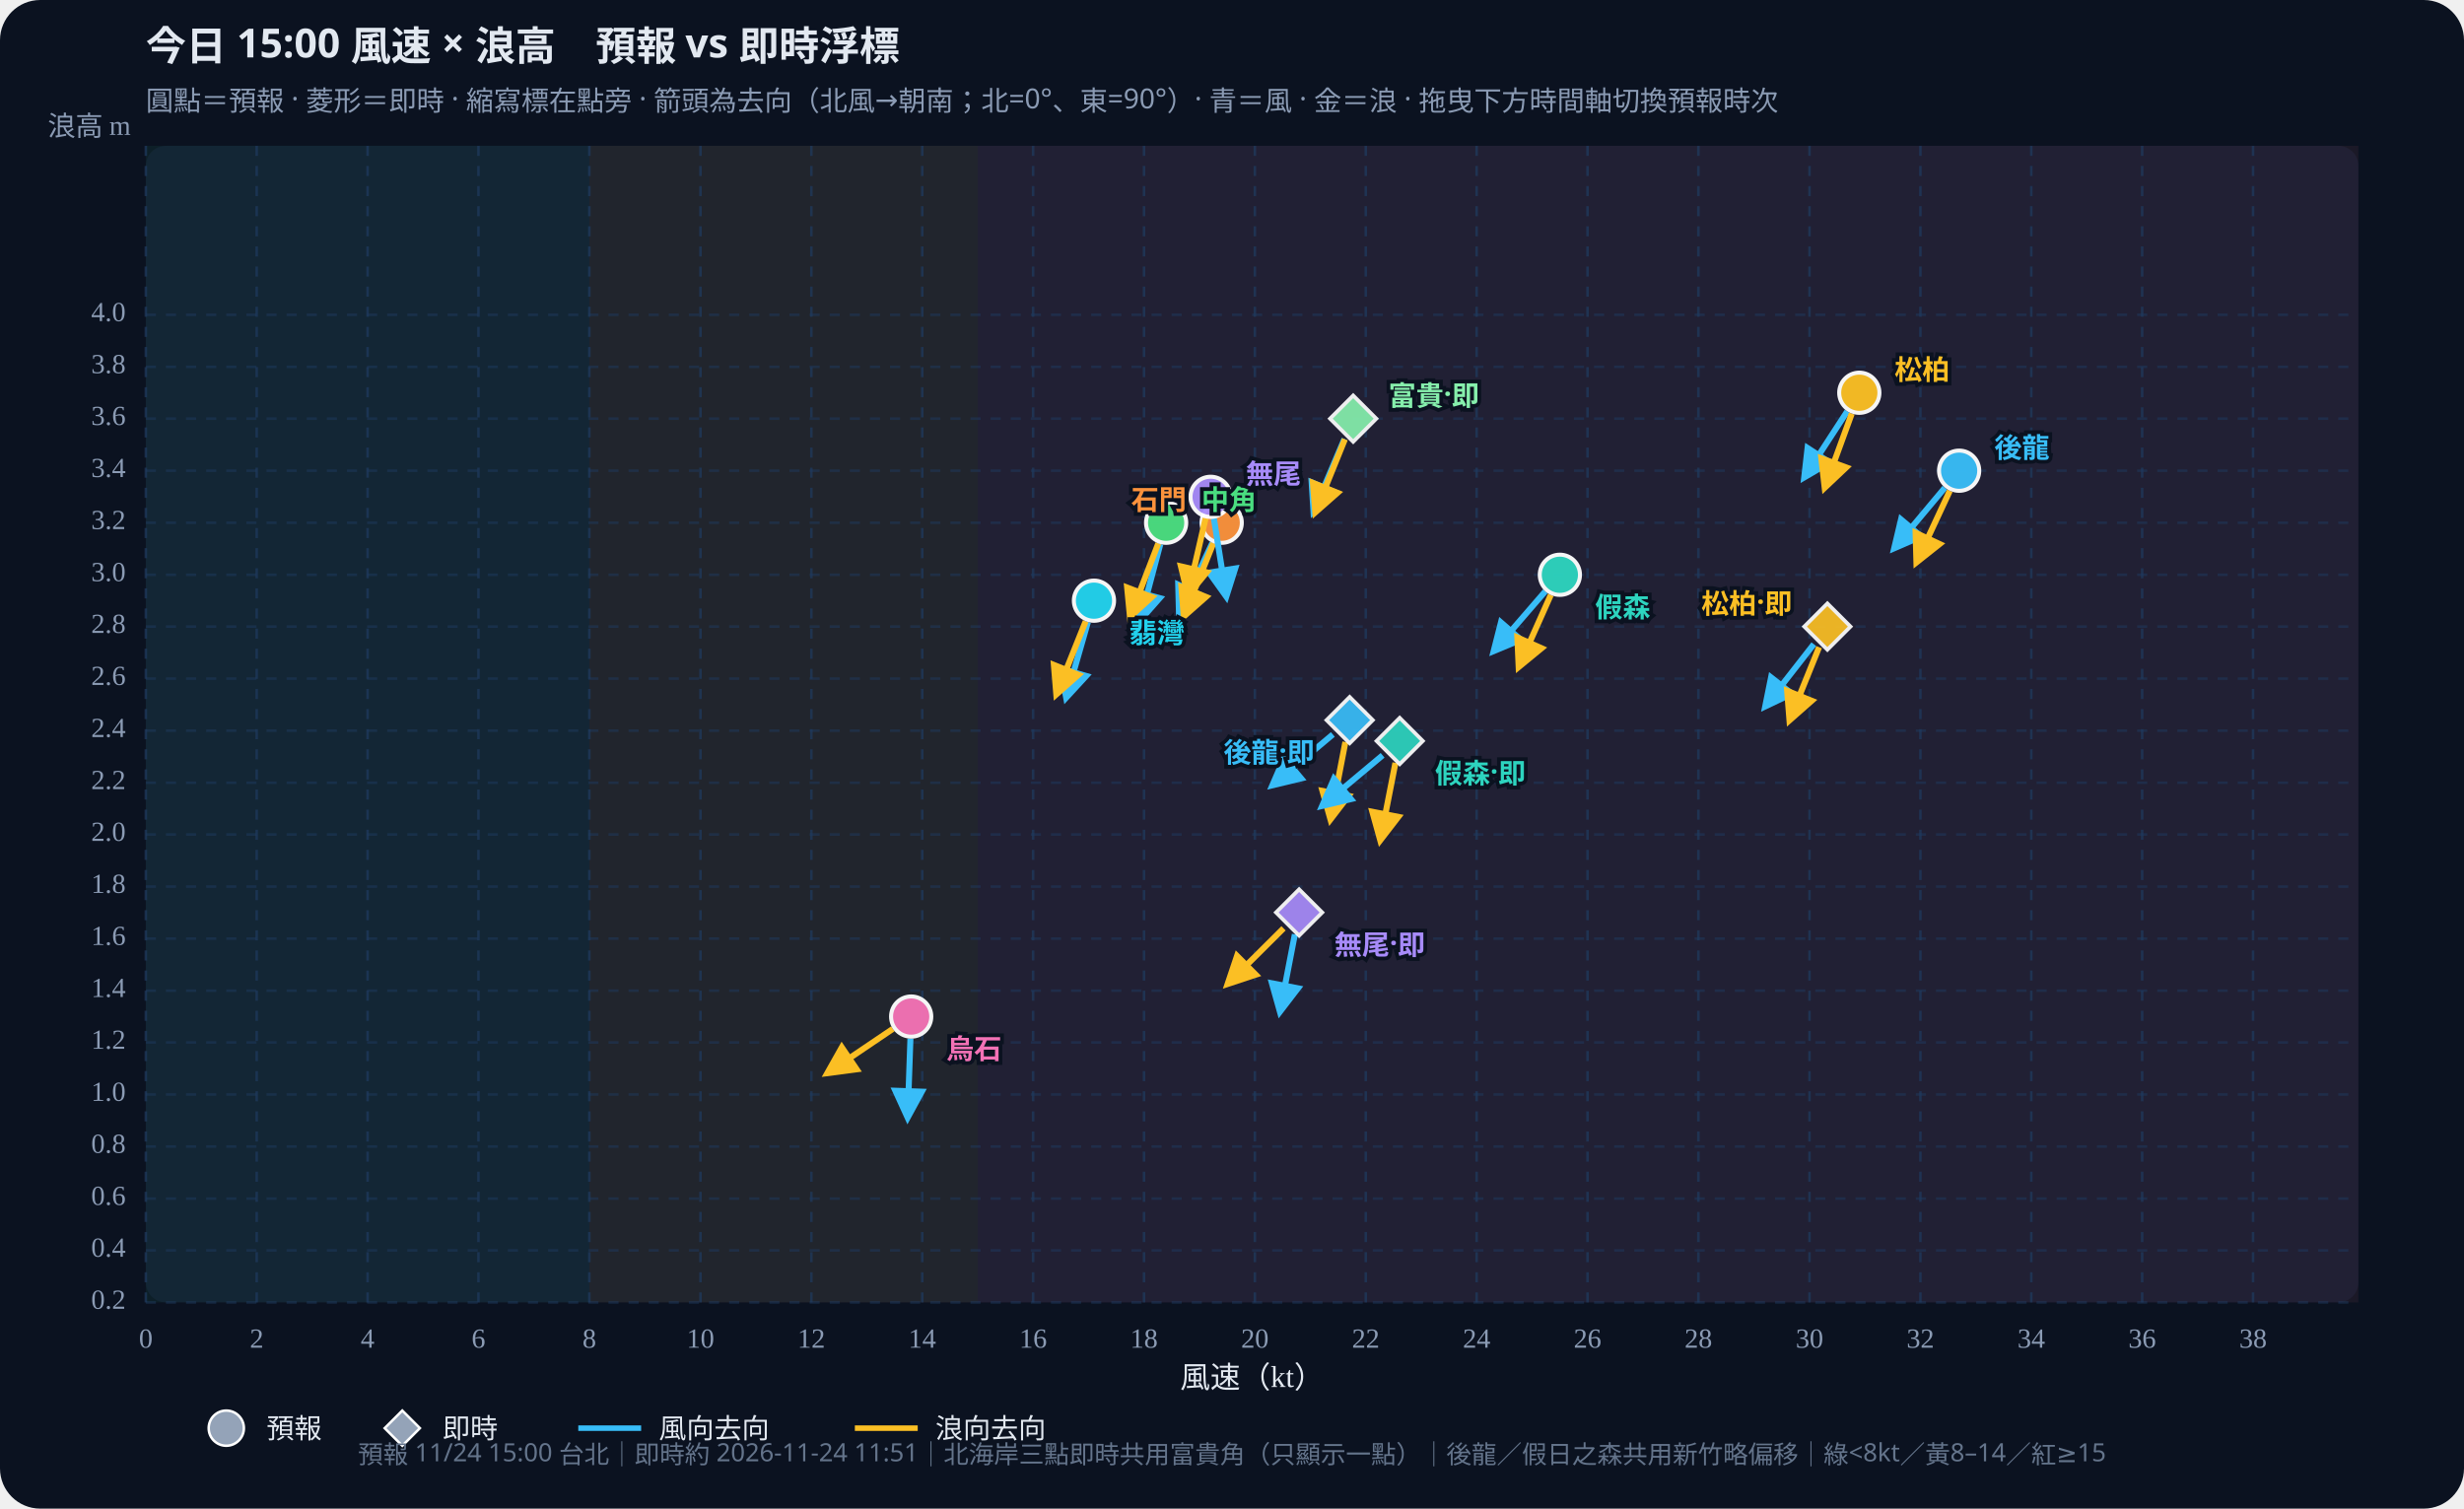
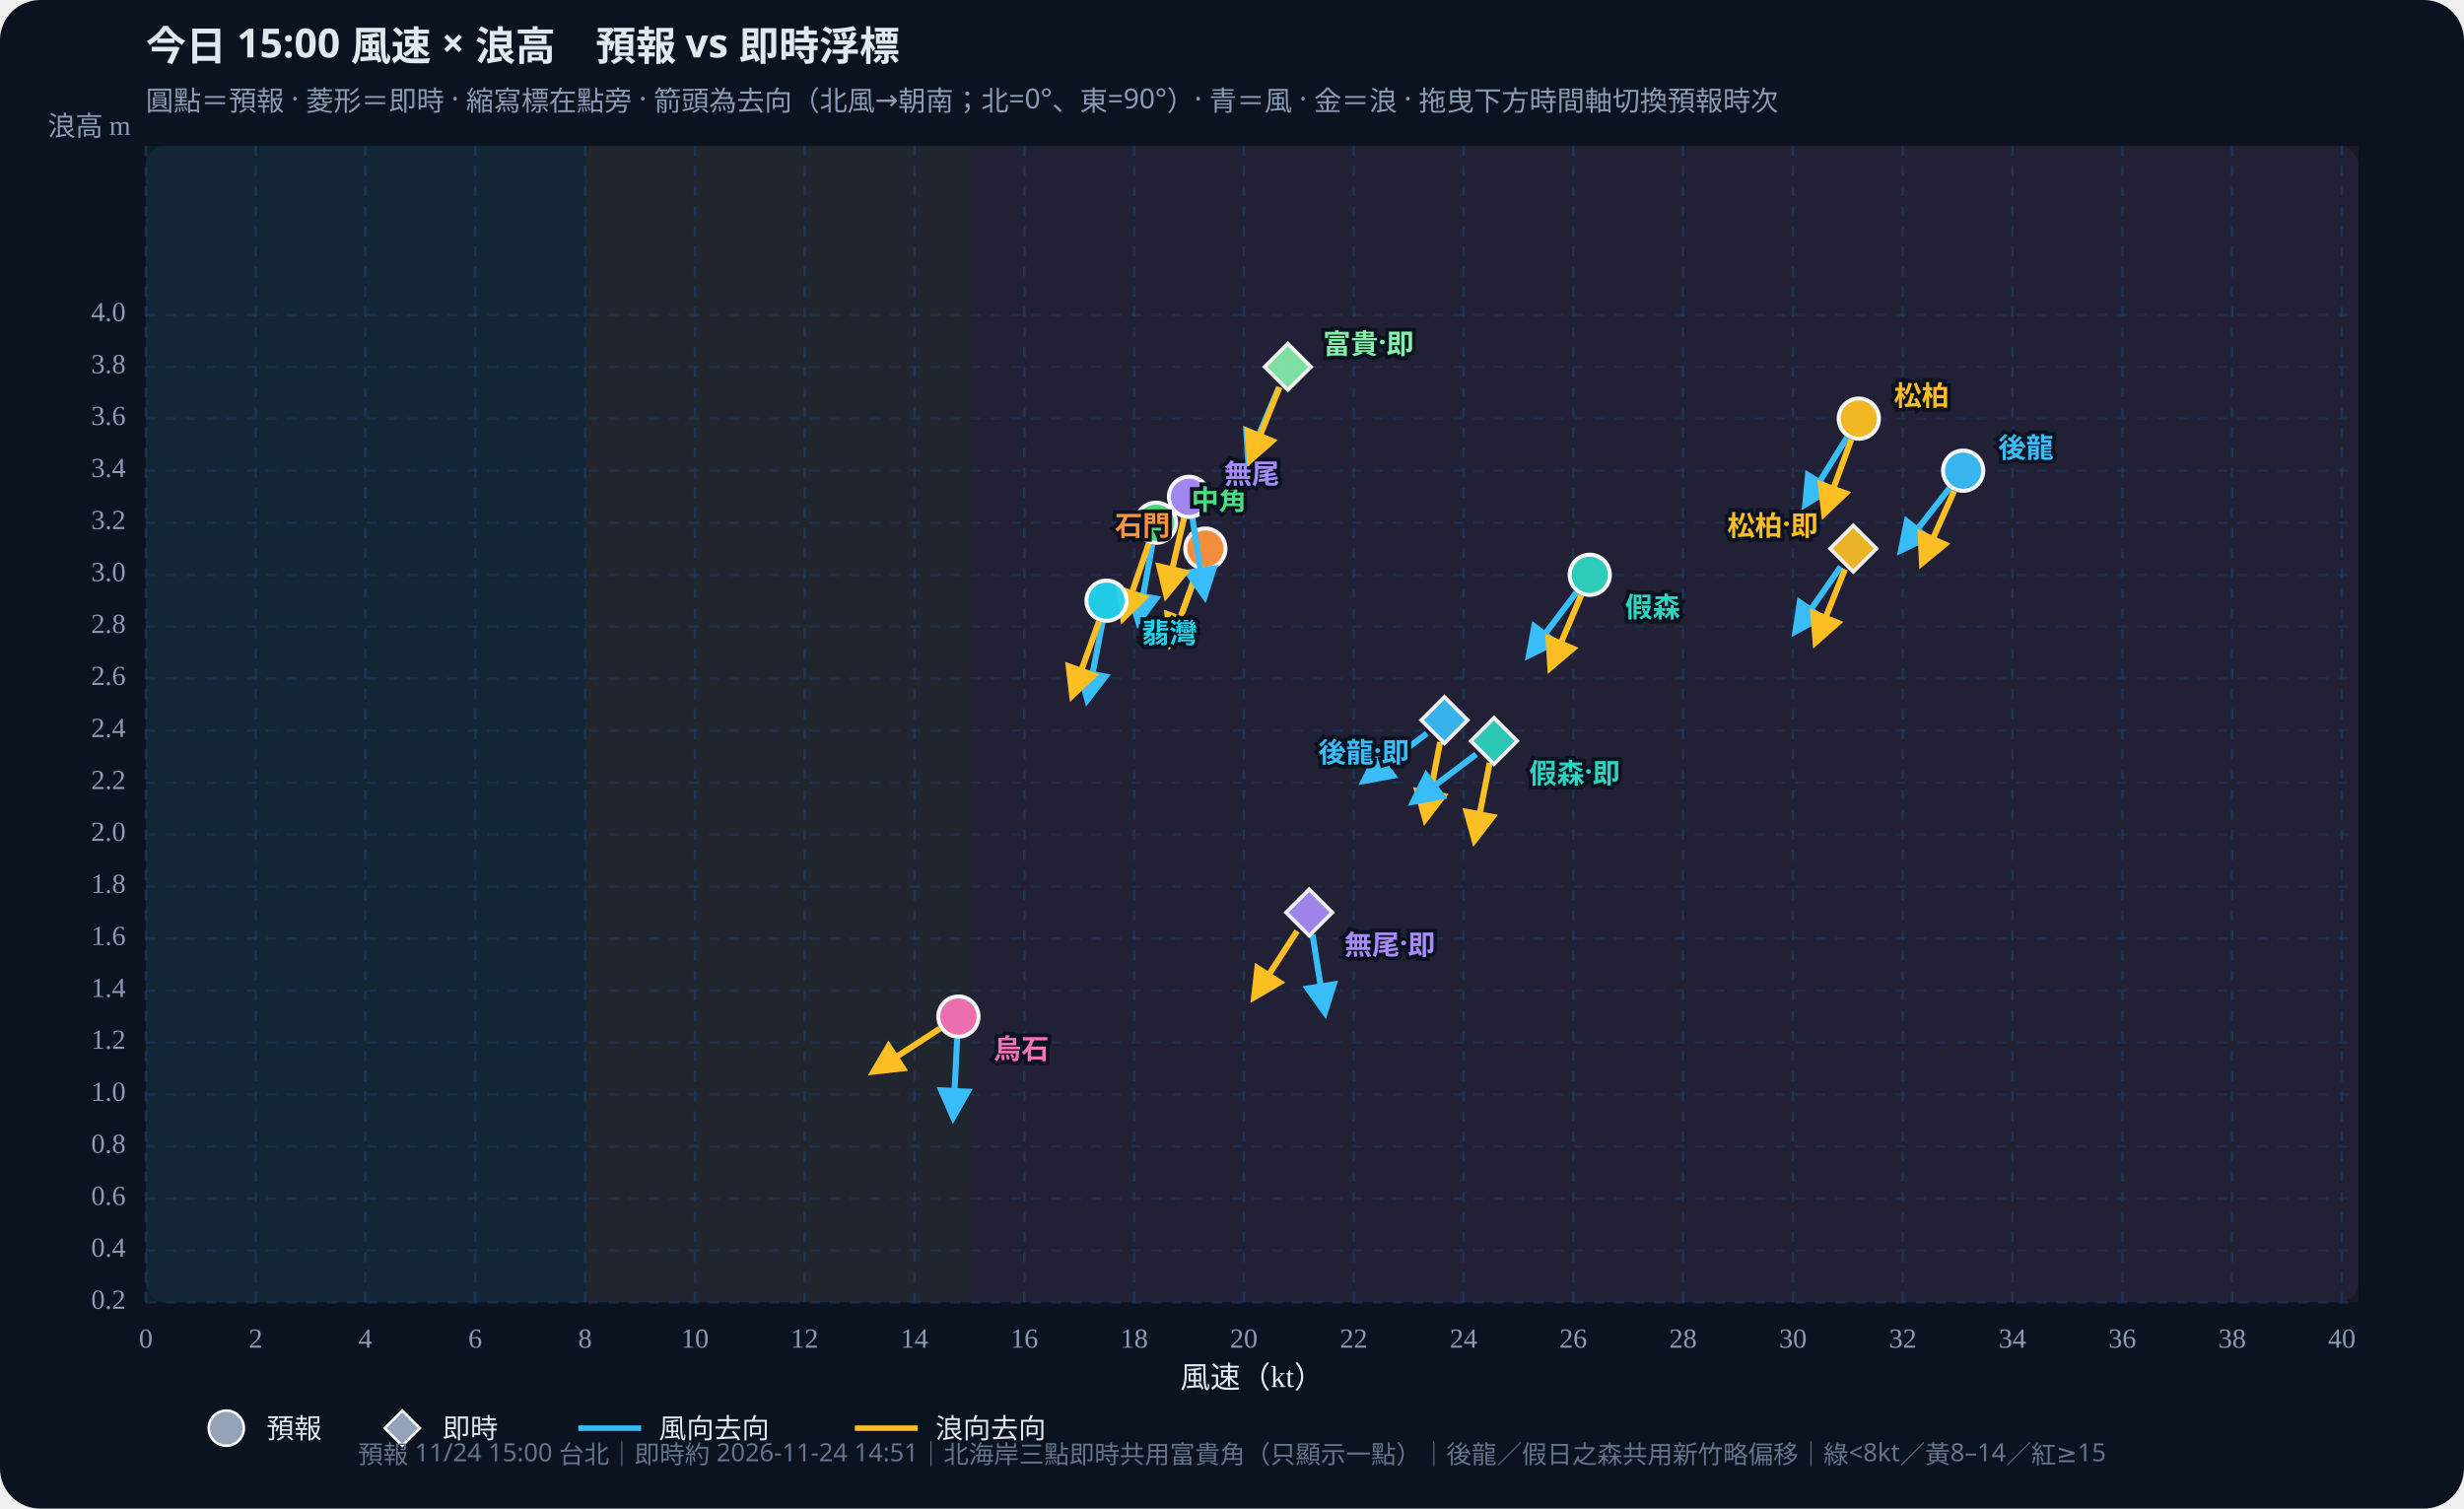
<svg xmlns="http://www.w3.org/2000/svg" id="wws-svg" viewBox="0 0 980 600" role="img" aria-label="風速與浪高散佈圖，可拖曳時間軸切換預報時次" style="width:100%;height:auto;display:block">
  <rect width="980" height="600" fill="#0b1220" rx="16" />
  <rect x="58" y="58" width="880" height="460" fill="#111a2e" rx="8" />
-   <rect x="58.0" y="58" width="176.4" height="460" fill="#34d399" opacity="0.07" />
-   <rect x="234.4" y="58" width="154.4" height="460" fill="#fbbf24" opacity="0.07" />
-   <rect x="388.8" y="58" width="549.2" height="460" fill="#fb7185" opacity="0.07" />
+   <rect x="58.0" y="58" width="174.7" height="460" fill="#34d399" opacity="0.07" />
+   <rect x="232.7" y="58" width="152.9" height="460" fill="#fbbf24" opacity="0.07" />
+   <rect x="385.5" y="58" width="552.5" height="460" fill="#fb7185" opacity="0.07" />
  <defs>
    <marker id="arrow-38bdf8" viewBox="0 0 10 10" refX="8" refY="5" markerWidth="6" markerHeight="6" orient="auto-start-reverse">
      <path d="M0,0 L10,5 L0,10 z" fill="#38bdf8" />
    </marker>
    <marker id="arrow-fbbf24" viewBox="0 0 10 10" refX="8" refY="5" markerWidth="6" markerHeight="6" orient="auto-start-reverse">
      <path d="M0,0 L10,5 L0,10 z" fill="#fbbf24" />
    </marker>
  </defs>
  <text id="wws-title" x="58" y="24" fill="#e2e8f0" font-size="16" font-weight="700" font-family="Noto Sans TC,system-ui,sans-serif">今日 15:00 風速 × 浪高　預報 vs 即時浮標</text>
  <text x="58" y="44" fill="#8b9bb4" font-size="11" font-family="Noto Sans TC,system-ui,sans-serif">圓點＝預報 · 菱形＝即時 · 縮寫標在點旁 · 箭頭為去向（北風→朝南；北=0°、東=90°）· 青＝風 · 金＝浪 · 拖曳下方時間軸切換預報時次</text>
  <line x1="58.0" y1="58" x2="58.0" y2="518" stroke="#1e3a5f" stroke-dasharray="4 4" opacity="0.7" />
  <text x="58.0" y="536" text-anchor="middle" fill="#8b9bb4" font-size="11">0</text>
-   <line x1="102.1" y1="58" x2="102.1" y2="518" stroke="#1e3a5f" stroke-dasharray="4 4" opacity="0.7" />
-   <text x="102.1" y="536" text-anchor="middle" fill="#8b9bb4" font-size="11">2</text>
-   <line x1="146.2" y1="58" x2="146.2" y2="518" stroke="#1e3a5f" stroke-dasharray="4 4" opacity="0.7" />
-   <text x="146.2" y="536" text-anchor="middle" fill="#8b9bb4" font-size="11">4</text>
-   <line x1="190.3" y1="58" x2="190.3" y2="518" stroke="#1e3a5f" stroke-dasharray="4 4" opacity="0.7" />
-   <text x="190.3" y="536" text-anchor="middle" fill="#8b9bb4" font-size="11">6</text>
-   <line x1="234.4" y1="58" x2="234.4" y2="518" stroke="#1e3a5f" stroke-dasharray="4 4" opacity="0.7" />
-   <text x="234.4" y="536" text-anchor="middle" fill="#8b9bb4" font-size="11">8</text>
-   <line x1="278.6" y1="58" x2="278.6" y2="518" stroke="#1e3a5f" stroke-dasharray="4 4" opacity="0.7" />
-   <text x="278.6" y="536" text-anchor="middle" fill="#8b9bb4" font-size="11">10</text>
-   <line x1="322.7" y1="58" x2="322.7" y2="518" stroke="#1e3a5f" stroke-dasharray="4 4" opacity="0.7" />
-   <text x="322.7" y="536" text-anchor="middle" fill="#8b9bb4" font-size="11">12</text>
-   <line x1="366.8" y1="58" x2="366.8" y2="518" stroke="#1e3a5f" stroke-dasharray="4 4" opacity="0.7" />
-   <text x="366.8" y="536" text-anchor="middle" fill="#8b9bb4" font-size="11">14</text>
-   <line x1="410.9" y1="58" x2="410.9" y2="518" stroke="#1e3a5f" stroke-dasharray="4 4" opacity="0.7" />
-   <text x="410.9" y="536" text-anchor="middle" fill="#8b9bb4" font-size="11">16</text>
-   <line x1="455.0" y1="58" x2="455.0" y2="518" stroke="#1e3a5f" stroke-dasharray="4 4" opacity="0.7" />
-   <text x="455.0" y="536" text-anchor="middle" fill="#8b9bb4" font-size="11">18</text>
-   <line x1="499.1" y1="58" x2="499.1" y2="518" stroke="#1e3a5f" stroke-dasharray="4 4" opacity="0.7" />
-   <text x="499.1" y="536" text-anchor="middle" fill="#8b9bb4" font-size="11">20</text>
-   <line x1="543.2" y1="58" x2="543.2" y2="518" stroke="#1e3a5f" stroke-dasharray="4 4" opacity="0.7" />
-   <text x="543.2" y="536" text-anchor="middle" fill="#8b9bb4" font-size="11">22</text>
-   <line x1="587.3" y1="58" x2="587.3" y2="518" stroke="#1e3a5f" stroke-dasharray="4 4" opacity="0.7" />
-   <text x="587.3" y="536" text-anchor="middle" fill="#8b9bb4" font-size="11">24</text>
-   <line x1="631.4" y1="58" x2="631.4" y2="518" stroke="#1e3a5f" stroke-dasharray="4 4" opacity="0.7" />
-   <text x="631.4" y="536" text-anchor="middle" fill="#8b9bb4" font-size="11">26</text>
-   <line x1="675.5" y1="58" x2="675.5" y2="518" stroke="#1e3a5f" stroke-dasharray="4 4" opacity="0.7" />
-   <text x="675.5" y="536" text-anchor="middle" fill="#8b9bb4" font-size="11">28</text>
-   <line x1="719.7" y1="58" x2="719.7" y2="518" stroke="#1e3a5f" stroke-dasharray="4 4" opacity="0.7" />
-   <text x="719.7" y="536" text-anchor="middle" fill="#8b9bb4" font-size="11">30</text>
-   <line x1="763.8" y1="58" x2="763.8" y2="518" stroke="#1e3a5f" stroke-dasharray="4 4" opacity="0.7" />
-   <text x="763.8" y="536" text-anchor="middle" fill="#8b9bb4" font-size="11">32</text>
-   <line x1="807.9" y1="58" x2="807.9" y2="518" stroke="#1e3a5f" stroke-dasharray="4 4" opacity="0.7" />
-   <text x="807.9" y="536" text-anchor="middle" fill="#8b9bb4" font-size="11">34</text>
-   <line x1="852.0" y1="58" x2="852.0" y2="518" stroke="#1e3a5f" stroke-dasharray="4 4" opacity="0.7" />
-   <text x="852.0" y="536" text-anchor="middle" fill="#8b9bb4" font-size="11">36</text>
-   <line x1="896.1" y1="58" x2="896.1" y2="518" stroke="#1e3a5f" stroke-dasharray="4 4" opacity="0.7" />
-   <text x="896.1" y="536" text-anchor="middle" fill="#8b9bb4" font-size="11">38</text>
+   <line x1="101.7" y1="58" x2="101.7" y2="518" stroke="#1e3a5f" stroke-dasharray="4 4" opacity="0.7" />
+   <text x="101.7" y="536" text-anchor="middle" fill="#8b9bb4" font-size="11">2</text>
+   <line x1="145.3" y1="58" x2="145.3" y2="518" stroke="#1e3a5f" stroke-dasharray="4 4" opacity="0.7" />
+   <text x="145.3" y="536" text-anchor="middle" fill="#8b9bb4" font-size="11">4</text>
+   <line x1="189.0" y1="58" x2="189.0" y2="518" stroke="#1e3a5f" stroke-dasharray="4 4" opacity="0.7" />
+   <text x="189.0" y="536" text-anchor="middle" fill="#8b9bb4" font-size="11">6</text>
+   <line x1="232.7" y1="58" x2="232.7" y2="518" stroke="#1e3a5f" stroke-dasharray="4 4" opacity="0.7" />
+   <text x="232.7" y="536" text-anchor="middle" fill="#8b9bb4" font-size="11">8</text>
+   <line x1="276.4" y1="58" x2="276.4" y2="518" stroke="#1e3a5f" stroke-dasharray="4 4" opacity="0.7" />
+   <text x="276.4" y="536" text-anchor="middle" fill="#8b9bb4" font-size="11">10</text>
+   <line x1="320.0" y1="58" x2="320.0" y2="518" stroke="#1e3a5f" stroke-dasharray="4 4" opacity="0.7" />
+   <text x="320.0" y="536" text-anchor="middle" fill="#8b9bb4" font-size="11">12</text>
+   <line x1="363.7" y1="58" x2="363.7" y2="518" stroke="#1e3a5f" stroke-dasharray="4 4" opacity="0.7" />
+   <text x="363.7" y="536" text-anchor="middle" fill="#8b9bb4" font-size="11">14</text>
+   <line x1="407.4" y1="58" x2="407.4" y2="518" stroke="#1e3a5f" stroke-dasharray="4 4" opacity="0.7" />
+   <text x="407.4" y="536" text-anchor="middle" fill="#8b9bb4" font-size="11">16</text>
+   <line x1="451.1" y1="58" x2="451.1" y2="518" stroke="#1e3a5f" stroke-dasharray="4 4" opacity="0.7" />
+   <text x="451.1" y="536" text-anchor="middle" fill="#8b9bb4" font-size="11">18</text>
+   <line x1="494.7" y1="58" x2="494.7" y2="518" stroke="#1e3a5f" stroke-dasharray="4 4" opacity="0.7" />
+   <text x="494.7" y="536" text-anchor="middle" fill="#8b9bb4" font-size="11">20</text>
+   <line x1="538.4" y1="58" x2="538.4" y2="518" stroke="#1e3a5f" stroke-dasharray="4 4" opacity="0.7" />
+   <text x="538.4" y="536" text-anchor="middle" fill="#8b9bb4" font-size="11">22</text>
+   <line x1="582.1" y1="58" x2="582.1" y2="518" stroke="#1e3a5f" stroke-dasharray="4 4" opacity="0.7" />
+   <text x="582.1" y="536" text-anchor="middle" fill="#8b9bb4" font-size="11">24</text>
+   <line x1="625.7" y1="58" x2="625.7" y2="518" stroke="#1e3a5f" stroke-dasharray="4 4" opacity="0.7" />
+   <text x="625.7" y="536" text-anchor="middle" fill="#8b9bb4" font-size="11">26</text>
+   <line x1="669.4" y1="58" x2="669.4" y2="518" stroke="#1e3a5f" stroke-dasharray="4 4" opacity="0.7" />
+   <text x="669.4" y="536" text-anchor="middle" fill="#8b9bb4" font-size="11">28</text>
+   <line x1="713.1" y1="58" x2="713.1" y2="518" stroke="#1e3a5f" stroke-dasharray="4 4" opacity="0.7" />
+   <text x="713.1" y="536" text-anchor="middle" fill="#8b9bb4" font-size="11">30</text>
+   <line x1="756.8" y1="58" x2="756.8" y2="518" stroke="#1e3a5f" stroke-dasharray="4 4" opacity="0.7" />
+   <text x="756.8" y="536" text-anchor="middle" fill="#8b9bb4" font-size="11">32</text>
+   <line x1="800.4" y1="58" x2="800.4" y2="518" stroke="#1e3a5f" stroke-dasharray="4 4" opacity="0.7" />
+   <text x="800.4" y="536" text-anchor="middle" fill="#8b9bb4" font-size="11">34</text>
+   <line x1="844.1" y1="58" x2="844.1" y2="518" stroke="#1e3a5f" stroke-dasharray="4 4" opacity="0.7" />
+   <text x="844.1" y="536" text-anchor="middle" fill="#8b9bb4" font-size="11">36</text>
+   <line x1="887.8" y1="58" x2="887.8" y2="518" stroke="#1e3a5f" stroke-dasharray="4 4" opacity="0.7" />
+   <text x="887.8" y="536" text-anchor="middle" fill="#8b9bb4" font-size="11">38</text>
+   <line x1="931.4" y1="58" x2="931.4" y2="518" stroke="#1e3a5f" stroke-dasharray="4 4" opacity="0.7" />
+   <text x="931.4" y="536" text-anchor="middle" fill="#8b9bb4" font-size="11">40</text>
  <line x1="58" y1="518.0" x2="938" y2="518.0" stroke="#1e3a5f" stroke-dasharray="4 4" opacity="0.5" />
  <text x="50" y="518.0" text-anchor="end" dominant-baseline="middle" fill="#8b9bb4" font-size="11">0.2</text>
  <line x1="58" y1="497.3" x2="938" y2="497.3" stroke="#1e3a5f" stroke-dasharray="4 4" opacity="0.5" />
  <text x="50" y="497.3" text-anchor="end" dominant-baseline="middle" fill="#8b9bb4" font-size="11">0.4</text>
  <line x1="58" y1="476.7" x2="938" y2="476.7" stroke="#1e3a5f" stroke-dasharray="4 4" opacity="0.5" />
  <text x="50" y="476.7" text-anchor="end" dominant-baseline="middle" fill="#8b9bb4" font-size="11">0.6</text>
  <line x1="58" y1="456.0" x2="938" y2="456.0" stroke="#1e3a5f" stroke-dasharray="4 4" opacity="0.5" />
  <text x="50" y="456.0" text-anchor="end" dominant-baseline="middle" fill="#8b9bb4" font-size="11">0.8</text>
  <line x1="58" y1="435.3" x2="938" y2="435.3" stroke="#1e3a5f" stroke-dasharray="4 4" opacity="0.5" />
  <text x="50" y="435.3" text-anchor="end" dominant-baseline="middle" fill="#8b9bb4" font-size="11">1.0</text>
  <line x1="58" y1="414.6" x2="938" y2="414.6" stroke="#1e3a5f" stroke-dasharray="4 4" opacity="0.5" />
  <text x="50" y="414.6" text-anchor="end" dominant-baseline="middle" fill="#8b9bb4" font-size="11">1.2</text>
  <line x1="58" y1="394.0" x2="938" y2="394.0" stroke="#1e3a5f" stroke-dasharray="4 4" opacity="0.5" />
  <text x="50" y="394.0" text-anchor="end" dominant-baseline="middle" fill="#8b9bb4" font-size="11">1.4</text>
  <line x1="58" y1="373.3" x2="938" y2="373.3" stroke="#1e3a5f" stroke-dasharray="4 4" opacity="0.5" />
  <text x="50" y="373.3" text-anchor="end" dominant-baseline="middle" fill="#8b9bb4" font-size="11">1.6</text>
  <line x1="58" y1="352.6" x2="938" y2="352.6" stroke="#1e3a5f" stroke-dasharray="4 4" opacity="0.5" />
  <text x="50" y="352.6" text-anchor="end" dominant-baseline="middle" fill="#8b9bb4" font-size="11">1.8</text>
  <line x1="58" y1="331.9" x2="938" y2="331.9" stroke="#1e3a5f" stroke-dasharray="4 4" opacity="0.5" />
  <text x="50" y="331.9" text-anchor="end" dominant-baseline="middle" fill="#8b9bb4" font-size="11">2.0</text>
  <line x1="58" y1="311.3" x2="938" y2="311.3" stroke="#1e3a5f" stroke-dasharray="4 4" opacity="0.5" />
  <text x="50" y="311.3" text-anchor="end" dominant-baseline="middle" fill="#8b9bb4" font-size="11">2.2</text>
  <line x1="58" y1="290.6" x2="938" y2="290.6" stroke="#1e3a5f" stroke-dasharray="4 4" opacity="0.5" />
  <text x="50" y="290.6" text-anchor="end" dominant-baseline="middle" fill="#8b9bb4" font-size="11">2.4</text>
  <line x1="58" y1="269.9" x2="938" y2="269.9" stroke="#1e3a5f" stroke-dasharray="4 4" opacity="0.5" />
  <text x="50" y="269.9" text-anchor="end" dominant-baseline="middle" fill="#8b9bb4" font-size="11">2.6</text>
  <line x1="58" y1="249.2" x2="938" y2="249.2" stroke="#1e3a5f" stroke-dasharray="4 4" opacity="0.5" />
  <text x="50" y="249.2" text-anchor="end" dominant-baseline="middle" fill="#8b9bb4" font-size="11">2.8</text>
  <line x1="58" y1="228.6" x2="938" y2="228.6" stroke="#1e3a5f" stroke-dasharray="4 4" opacity="0.5" />
  <text x="50" y="228.6" text-anchor="end" dominant-baseline="middle" fill="#8b9bb4" font-size="11">3.0</text>
  <line x1="58" y1="207.9" x2="938" y2="207.9" stroke="#1e3a5f" stroke-dasharray="4 4" opacity="0.5" />
  <text x="50" y="207.9" text-anchor="end" dominant-baseline="middle" fill="#8b9bb4" font-size="11">3.2</text>
  <line x1="58" y1="187.2" x2="938" y2="187.2" stroke="#1e3a5f" stroke-dasharray="4 4" opacity="0.5" />
  <text x="50" y="187.2" text-anchor="end" dominant-baseline="middle" fill="#8b9bb4" font-size="11">3.4</text>
  <line x1="58" y1="166.5" x2="938" y2="166.5" stroke="#1e3a5f" stroke-dasharray="4 4" opacity="0.5" />
  <text x="50" y="166.5" text-anchor="end" dominant-baseline="middle" fill="#8b9bb4" font-size="11">3.6</text>
  <line x1="58" y1="145.9" x2="938" y2="145.9" stroke="#1e3a5f" stroke-dasharray="4 4" opacity="0.5" />
  <text x="50" y="145.9" text-anchor="end" dominant-baseline="middle" fill="#8b9bb4" font-size="11">3.8</text>
  <line x1="58" y1="125.2" x2="938" y2="125.2" stroke="#1e3a5f" stroke-dasharray="4 4" opacity="0.5" />
  <text x="50" y="125.2" text-anchor="end" dominant-baseline="middle" fill="#8b9bb4" font-size="11">4.0</text>
  <text x="498" y="552" text-anchor="middle" fill="#e2e8f0" font-size="12">風速（kt）</text>
  <text x="52" y="54" text-anchor="end" fill="#8b9bb4" font-size="11">浪高 m</text>
  <g id="wws-forecast-layer">
-     <line x1="773.5" y1="194.0" x2="753.5" y2="217.9" stroke="#38bdf8" stroke-width="2.4" marker-end="url(#arrow-38bdf8)" />
-     <line x1="775.5" y1="195.2" x2="762.3" y2="223.5" stroke="#fbbf24" stroke-width="2.4" marker-end="url(#arrow-fbbf24)" />
-     <circle cx="779.2" cy="187.2" r="8.0" fill="#38bdf8" stroke="#fff" stroke-width="1.6" opacity="0.95" />
-     <line x1="614.6" y1="235.2" x2="594.2" y2="258.8" stroke="#38bdf8" stroke-width="2.4" marker-end="url(#arrow-38bdf8)" />
-     <line x1="616.8" y1="236.6" x2="604.1" y2="265.1" stroke="#fbbf24" stroke-width="2.4" marker-end="url(#arrow-fbbf24)" />
-     <circle cx="620.4" cy="228.6" r="8.0" fill="#2dd4bf" stroke="#fff" stroke-width="1.6" opacity="0.95" />
-     <line x1="734.7" y1="163.6" x2="717.7" y2="189.7" stroke="#38bdf8" stroke-width="2.4" marker-end="url(#arrow-38bdf8)" />
-     <line x1="736.5" y1="164.5" x2="725.8" y2="193.8" stroke="#fbbf24" stroke-width="2.4" marker-end="url(#arrow-fbbf24)" />
-     <circle cx="739.5" cy="156.2" r="8.0" fill="#fbbf24" stroke="#fff" stroke-width="1.6" opacity="0.95" />
-     <line x1="461.5" y1="216.4" x2="453.5" y2="246.5" stroke="#38bdf8" stroke-width="2.4" marker-end="url(#arrow-38bdf8)" />
-     <line x1="460.7" y1="216.1" x2="449.5" y2="245.2" stroke="#fbbf24" stroke-width="2.4" marker-end="url(#arrow-fbbf24)" />
-     <circle cx="463.8" cy="207.9" r="8.0" fill="#4ade80" stroke="#fff" stroke-width="1.6" opacity="0.95" />
-     <line x1="432.7" y1="247.4" x2="424.1" y2="277.3" stroke="#38bdf8" stroke-width="2.4" marker-end="url(#arrow-38bdf8)" />
-     <line x1="431.8" y1="247.1" x2="420.2" y2="276.0" stroke="#fbbf24" stroke-width="2.4" marker-end="url(#arrow-fbbf24)" />
-     <circle cx="435.1" cy="238.9" r="8.0" fill="#22d3ee" stroke="#fff" stroke-width="1.6" opacity="0.95" />
-     <line x1="482.2" y1="215.9" x2="469.0" y2="244.1" stroke="#38bdf8" stroke-width="2.4" marker-end="url(#arrow-38bdf8)" />
-     <line x1="482.6" y1="216.0" x2="470.9" y2="245.0" stroke="#fbbf24" stroke-width="2.4" marker-end="url(#arrow-fbbf24)" />
-     <circle cx="485.9" cy="207.9" r="8.0" fill="#fb923c" stroke="#fff" stroke-width="1.6" opacity="0.95" />
-     <line x1="482.8" y1="206.2" x2="487.7" y2="237.1" stroke="#38bdf8" stroke-width="2.4" marker-end="url(#arrow-38bdf8)" />
-     <line x1="479.5" y1="206.1" x2="472.5" y2="236.5" stroke="#fbbf24" stroke-width="2.4" marker-end="url(#arrow-fbbf24)" />
-     <circle cx="481.5" cy="197.6" r="8.0" fill="#a78bfa" stroke="#fff" stroke-width="1.6" opacity="0.95" />
-     <line x1="362.1" y1="413.1" x2="361.0" y2="444.3" stroke="#38bdf8" stroke-width="2.4" marker-end="url(#arrow-38bdf8)" />
-     <line x1="355.1" y1="409.2" x2="329.2" y2="426.7" stroke="#fbbf24" stroke-width="2.4" marker-end="url(#arrow-fbbf24)" />
-     <circle cx="362.4" cy="404.3" r="8.0" fill="#f472b6" stroke="#fff" stroke-width="1.6" opacity="0.95" />
-     <text x="793.2" y="177.2" text-anchor="start" dominant-baseline="central" fill="#38bdf8" font-size="11" font-weight="700" font-family="Noto Sans TC,system-ui,sans-serif" stroke="#0b1220" stroke-width="3" paint-order="stroke">後龍</text>
-     <text x="634.4" y="240.6" text-anchor="start" dominant-baseline="central" fill="#2dd4bf" font-size="11" font-weight="700" font-family="Noto Sans TC,system-ui,sans-serif" stroke="#0b1220" stroke-width="3" paint-order="stroke">假森</text>
-     <text x="753.5" y="146.2" text-anchor="start" dominant-baseline="central" fill="#fbbf24" font-size="11" font-weight="700" font-family="Noto Sans TC,system-ui,sans-serif" stroke="#0b1220" stroke-width="3" paint-order="stroke">松柏</text>
-     <text x="477.8" y="197.9" text-anchor="start" dominant-baseline="central" fill="#4ade80" font-size="11" font-weight="700" font-family="Noto Sans TC,system-ui,sans-serif" stroke="#0b1220" stroke-width="3" paint-order="stroke">中角</text>
-     <text x="449.1" y="250.9" text-anchor="start" dominant-baseline="central" fill="#22d3ee" font-size="11" font-weight="700" font-family="Noto Sans TC,system-ui,sans-serif" stroke="#0b1220" stroke-width="3" paint-order="stroke">翡灣</text>
-     <text x="471.9" y="197.9" text-anchor="end" dominant-baseline="central" fill="#fb923c" font-size="11" font-weight="700" font-family="Noto Sans TC,system-ui,sans-serif" stroke="#0b1220" stroke-width="3" paint-order="stroke">石門</text>
-     <text x="495.5" y="187.6" text-anchor="start" dominant-baseline="central" fill="#a78bfa" font-size="11" font-weight="700" font-family="Noto Sans TC,system-ui,sans-serif" stroke="#0b1220" stroke-width="3" paint-order="stroke">無尾</text>
-     <text x="376.4" y="416.3" text-anchor="start" dominant-baseline="central" fill="#f472b6" font-size="11" font-weight="700" font-family="Noto Sans TC,system-ui,sans-serif" stroke="#0b1220" stroke-width="3" paint-order="stroke">烏石</text>
+     <line x1="775.4" y1="194.1" x2="756.2" y2="218.7" stroke="#38bdf8" stroke-width="2.4" marker-end="url(#arrow-38bdf8)" />
+     <line x1="777.2" y1="195.3" x2="764.5" y2="223.8" stroke="#fbbf24" stroke-width="2.4" marker-end="url(#arrow-fbbf24)" />
+     <circle cx="780.8" cy="187.2" r="8.0" fill="#38bdf8" stroke="#fff" stroke-width="1.6" opacity="0.95" />
+     <line x1="627.0" y1="235.6" x2="608.2" y2="260.5" stroke="#38bdf8" stroke-width="2.4" marker-end="url(#arrow-38bdf8)" />
+     <line x1="628.9" y1="236.7" x2="616.7" y2="265.4" stroke="#fbbf24" stroke-width="2.4" marker-end="url(#arrow-fbbf24)" />
+     <circle cx="632.3" cy="228.6" r="8.0" fill="#2dd4bf" stroke="#fff" stroke-width="1.6" opacity="0.95" />
+     <line x1="734.6" y1="174.0" x2="718.1" y2="200.5" stroke="#38bdf8" stroke-width="2.4" marker-end="url(#arrow-38bdf8)" />
+     <line x1="736.3" y1="174.8" x2="725.6" y2="204.1" stroke="#fbbf24" stroke-width="2.4" marker-end="url(#arrow-fbbf24)" />
+     <circle cx="739.3" cy="166.5" r="8.0" fill="#fbbf24" stroke="#fff" stroke-width="1.6" opacity="0.95" />
+     <line x1="458.3" y1="216.6" x2="452.8" y2="247.3" stroke="#38bdf8" stroke-width="2.4" marker-end="url(#arrow-38bdf8)" />
+     <line x1="456.9" y1="216.2" x2="446.8" y2="245.7" stroke="#fbbf24" stroke-width="2.4" marker-end="url(#arrow-fbbf24)" />
+     <circle cx="459.8" cy="207.9" r="8.0" fill="#4ade80" stroke="#fff" stroke-width="1.6" opacity="0.95" />
+     <line x1="438.5" y1="247.5" x2="432.5" y2="278.2" stroke="#38bdf8" stroke-width="2.4" marker-end="url(#arrow-38bdf8)" />
+     <line x1="437.1" y1="247.2" x2="426.5" y2="276.5" stroke="#fbbf24" stroke-width="2.4" marker-end="url(#arrow-fbbf24)" />
+     <circle cx="440.1" cy="238.9" r="8.0" fill="#22d3ee" stroke="#fff" stroke-width="1.6" opacity="0.95" />
+     <line x1="476.4" y1="226.5" x2="465.8" y2="255.8" stroke="#38bdf8" stroke-width="2.4" marker-end="url(#arrow-38bdf8)" />
+     <line x1="476.4" y1="226.5" x2="465.8" y2="255.8" stroke="#fbbf24" stroke-width="2.4" marker-end="url(#arrow-fbbf24)" />
+     <circle cx="479.4" cy="218.2" r="8.0" fill="#fb923c" stroke="#fff" stroke-width="1.6" opacity="0.95" />
+     <line x1="474.3" y1="206.2" x2="479.1" y2="237.1" stroke="#38bdf8" stroke-width="2.4" marker-end="url(#arrow-38bdf8)" />
+     <line x1="470.9" y1="206.1" x2="463.9" y2="236.5" stroke="#fbbf24" stroke-width="2.4" marker-end="url(#arrow-fbbf24)" />
+     <circle cx="472.9" cy="197.6" r="8.0" fill="#a78bfa" stroke="#fff" stroke-width="1.6" opacity="0.95" />
+     <line x1="380.7" y1="413.1" x2="379.1" y2="444.2" stroke="#38bdf8" stroke-width="2.4" marker-end="url(#arrow-38bdf8)" />
+     <line x1="373.8" y1="409.1" x2="347.6" y2="426.1" stroke="#fbbf24" stroke-width="2.4" marker-end="url(#arrow-fbbf24)" />
+     <circle cx="381.2" cy="404.3" r="8.0" fill="#f472b6" stroke="#fff" stroke-width="1.6" opacity="0.95" />
+     <text x="794.8" y="177.2" text-anchor="start" dominant-baseline="central" fill="#38bdf8" font-size="11" font-weight="700" font-family="Noto Sans TC,system-ui,sans-serif" stroke="#0b1220" stroke-width="3" paint-order="stroke">後龍</text>
+     <text x="646.3" y="240.6" text-anchor="start" dominant-baseline="central" fill="#2dd4bf" font-size="11" font-weight="700" font-family="Noto Sans TC,system-ui,sans-serif" stroke="#0b1220" stroke-width="3" paint-order="stroke">假森</text>
+     <text x="753.3" y="156.5" text-anchor="start" dominant-baseline="central" fill="#fbbf24" font-size="11" font-weight="700" font-family="Noto Sans TC,system-ui,sans-serif" stroke="#0b1220" stroke-width="3" paint-order="stroke">松柏</text>
+     <text x="473.8" y="197.9" text-anchor="start" dominant-baseline="central" fill="#4ade80" font-size="11" font-weight="700" font-family="Noto Sans TC,system-ui,sans-serif" stroke="#0b1220" stroke-width="3" paint-order="stroke">中角</text>
+     <text x="454.1" y="250.9" text-anchor="start" dominant-baseline="central" fill="#22d3ee" font-size="11" font-weight="700" font-family="Noto Sans TC,system-ui,sans-serif" stroke="#0b1220" stroke-width="3" paint-order="stroke">翡灣</text>
+     <text x="465.4" y="208.2" text-anchor="end" dominant-baseline="central" fill="#fb923c" font-size="11" font-weight="700" font-family="Noto Sans TC,system-ui,sans-serif" stroke="#0b1220" stroke-width="3" paint-order="stroke">石門</text>
+     <text x="486.9" y="187.6" text-anchor="start" dominant-baseline="central" fill="#a78bfa" font-size="11" font-weight="700" font-family="Noto Sans TC,system-ui,sans-serif" stroke="#0b1220" stroke-width="3" paint-order="stroke">無尾</text>
+     <text x="395.2" y="416.3" text-anchor="start" dominant-baseline="central" fill="#f472b6" font-size="11" font-weight="700" font-family="Noto Sans TC,system-ui,sans-serif" stroke="#0b1220" stroke-width="3" paint-order="stroke">烏石</text>
  </g>
  <g id="wws-live-layer">
-     <line x1="530.1" y1="292.1" x2="506.2" y2="312.2" stroke="#38bdf8" stroke-width="2.4" marker-end="url(#arrow-38bdf8)" />
-     <line x1="535.1" y1="295.1" x2="529.2" y2="325.7" stroke="#fbbf24" stroke-width="2.4" marker-end="url(#arrow-fbbf24)" />
-     <polygon points="536.8,277.2 546.0,286.4 536.8,295.6 527.6,286.4" fill="#38bdf8" stroke="#fff" stroke-width="1.5" opacity="0.92" />
-     <line x1="549.9" y1="300.4" x2="526.0" y2="320.4" stroke="#38bdf8" stroke-width="2.4" marker-end="url(#arrow-38bdf8)" />
-     <line x1="555.0" y1="303.4" x2="549.0" y2="334.0" stroke="#fbbf24" stroke-width="2.4" marker-end="url(#arrow-fbbf24)" />
-     <polygon points="556.7,285.5 565.9,294.7 556.7,303.9 547.5,294.7" fill="#2dd4bf" stroke="#fff" stroke-width="1.5" opacity="0.92" />
-     <line x1="721.4" y1="256.2" x2="702.2" y2="280.8" stroke="#38bdf8" stroke-width="2.4" marker-end="url(#arrow-38bdf8)" />
-     <line x1="723.5" y1="257.4" x2="711.8" y2="286.3" stroke="#fbbf24" stroke-width="2.4" marker-end="url(#arrow-fbbf24)" />
-     <polygon points="726.8,240.0 736.0,249.2 726.8,258.4 717.6,249.2" fill="#fbbf24" stroke="#fff" stroke-width="1.5" opacity="0.92" />
-     <line x1="534.7" y1="174.6" x2="522.5" y2="203.4" stroke="#38bdf8" stroke-width="2.4" marker-end="url(#arrow-38bdf8)" />
-     <line x1="534.9" y1="174.7" x2="523.2" y2="203.6" stroke="#fbbf24" stroke-width="2.4" marker-end="url(#arrow-fbbf24)" />
-     <polygon points="538.2,157.3 547.4,166.5 538.2,175.7 529.0,166.5" fill="#86efac" stroke="#fff" stroke-width="1.5" opacity="0.92" />
-     <line x1="515.0" y1="371.6" x2="509.1" y2="402.2" stroke="#38bdf8" stroke-width="2.4" marker-end="url(#arrow-38bdf8)" />
-     <line x1="510.5" y1="369.2" x2="488.4" y2="391.2" stroke="#fbbf24" stroke-width="2.4" marker-end="url(#arrow-fbbf24)" />
-     <polygon points="516.7,353.7 525.9,362.9 516.7,372.1 507.5,362.9" fill="#a78bfa" stroke="#fff" stroke-width="1.5" opacity="0.92" />
-     <text x="522.8" y="298.4" text-anchor="end" dominant-baseline="central" fill="#38bdf8" font-size="11" font-weight="700" font-family="Noto Sans TC,system-ui,sans-serif" stroke="#0b1220" stroke-width="3" paint-order="stroke">後龍·即</text>
-     <text x="570.7" y="306.7" text-anchor="start" dominant-baseline="central" fill="#2dd4bf" font-size="11" font-weight="700" font-family="Noto Sans TC,system-ui,sans-serif" stroke="#0b1220" stroke-width="3" paint-order="stroke">假森·即</text>
-     <text x="712.8" y="239.2" text-anchor="end" dominant-baseline="central" fill="#fbbf24" font-size="11" font-weight="700" font-family="Noto Sans TC,system-ui,sans-serif" stroke="#0b1220" stroke-width="3" paint-order="stroke">松柏·即</text>
-     <text x="552.2" y="156.5" text-anchor="start" dominant-baseline="central" fill="#86efac" font-size="11" font-weight="700" font-family="Noto Sans TC,system-ui,sans-serif" stroke="#0b1220" stroke-width="3" paint-order="stroke">富貴·即</text>
-     <text x="530.7" y="374.9" text-anchor="start" dominant-baseline="central" fill="#a78bfa" font-size="11" font-weight="700" font-family="Noto Sans TC,system-ui,sans-serif" stroke="#0b1220" stroke-width="3" paint-order="stroke">無尾·即</text>
+     <line x1="567.5" y1="291.7" x2="542.6" y2="310.5" stroke="#38bdf8" stroke-width="2.4" marker-end="url(#arrow-38bdf8)" />
+     <line x1="572.8" y1="295.1" x2="566.9" y2="325.7" stroke="#fbbf24" stroke-width="2.4" marker-end="url(#arrow-fbbf24)" />
+     <polygon points="574.5,277.2 583.7,286.4 574.5,295.6 565.3,286.4" fill="#38bdf8" stroke="#fff" stroke-width="1.5" opacity="0.92" />
+     <line x1="587.1" y1="300.0" x2="562.2" y2="318.8" stroke="#38bdf8" stroke-width="2.4" marker-end="url(#arrow-38bdf8)" />
+     <line x1="592.5" y1="303.4" x2="586.5" y2="334.0" stroke="#fbbf24" stroke-width="2.4" marker-end="url(#arrow-fbbf24)" />
+     <polygon points="594.2,285.5 603.4,294.7 594.2,303.9 585.0,294.7" fill="#2dd4bf" stroke="#fff" stroke-width="1.5" opacity="0.92" />
+     <line x1="732.1" y1="225.4" x2="714.2" y2="251.0" stroke="#38bdf8" stroke-width="2.4" marker-end="url(#arrow-38bdf8)" />
+     <line x1="733.8" y1="226.4" x2="722.2" y2="255.3" stroke="#fbbf24" stroke-width="2.4" marker-end="url(#arrow-fbbf24)" />
+     <polygon points="737.1,209.0 746.3,218.2 737.1,227.4 727.9,218.2" fill="#fbbf24" stroke="#fff" stroke-width="1.5" opacity="0.92" />
+     <line x1="508.7" y1="154.0" x2="496.5" y2="182.7" stroke="#38bdf8" stroke-width="2.4" marker-end="url(#arrow-38bdf8)" />
+     <line x1="508.9" y1="154.0" x2="497.2" y2="183.0" stroke="#fbbf24" stroke-width="2.4" marker-end="url(#arrow-fbbf24)" />
+     <polygon points="512.2,136.7 521.4,145.9 512.2,155.1 503.0,145.9" fill="#86efac" stroke="#fff" stroke-width="1.5" opacity="0.92" />
+     <line x1="522.0" y1="371.6" x2="526.9" y2="402.5" stroke="#38bdf8" stroke-width="2.4" marker-end="url(#arrow-38bdf8)" />
+     <line x1="515.9" y1="370.3" x2="498.9" y2="396.5" stroke="#fbbf24" stroke-width="2.4" marker-end="url(#arrow-fbbf24)" />
+     <polygon points="520.7,353.7 529.9,362.9 520.7,372.1 511.5,362.9" fill="#a78bfa" stroke="#fff" stroke-width="1.5" opacity="0.92" />
+     <text x="560.5" y="298.4" text-anchor="end" dominant-baseline="central" fill="#38bdf8" font-size="11" font-weight="700" font-family="Noto Sans TC,system-ui,sans-serif" stroke="#0b1220" stroke-width="3" paint-order="stroke">後龍·即</text>
+     <text x="608.2" y="306.7" text-anchor="start" dominant-baseline="central" fill="#2dd4bf" font-size="11" font-weight="700" font-family="Noto Sans TC,system-ui,sans-serif" stroke="#0b1220" stroke-width="3" paint-order="stroke">假森·即</text>
+     <text x="723.1" y="208.2" text-anchor="end" dominant-baseline="central" fill="#fbbf24" font-size="11" font-weight="700" font-family="Noto Sans TC,system-ui,sans-serif" stroke="#0b1220" stroke-width="3" paint-order="stroke">松柏·即</text>
+     <text x="526.2" y="135.9" text-anchor="start" dominant-baseline="central" fill="#86efac" font-size="11" font-weight="700" font-family="Noto Sans TC,system-ui,sans-serif" stroke="#0b1220" stroke-width="3" paint-order="stroke">富貴·即</text>
+     <text x="534.7" y="374.9" text-anchor="start" dominant-baseline="central" fill="#a78bfa" font-size="11" font-weight="700" font-family="Noto Sans TC,system-ui,sans-serif" stroke="#0b1220" stroke-width="3" paint-order="stroke">無尾·即</text>
  </g>
  <circle cx="90" cy="568" r="7" fill="#94a3b8" stroke="#fff" />
  <text x="106" y="572" fill="#e2e8f0" font-size="11" font-family="Noto Sans TC,system-ui,sans-serif">預報</text>
  <polygon points="160,561 167,568 160,575 153,568" fill="#94a3b8" stroke="#fff" />
  <text x="176" y="572" fill="#e2e8f0" font-size="11" font-family="Noto Sans TC,system-ui,sans-serif">即時</text>
  <line x1="230" y1="568" x2="255" y2="568" stroke="#38bdf8" stroke-width="2.2" />
  <text x="262" y="572" fill="#e2e8f0" font-size="11" font-family="Noto Sans TC,system-ui,sans-serif">風向去向</text>
  <line x1="340" y1="568" x2="365" y2="568" stroke="#fbbf24" stroke-width="2.2" />
  <text x="372" y="572" fill="#e2e8f0" font-size="11" font-family="Noto Sans TC,system-ui,sans-serif">浪向去向</text>
-   <text id="wws-foot" x="490" y="582" text-anchor="middle" fill="#64748b" font-size="10" font-family="Noto Sans TC,system-ui,sans-serif">預報 11/24 15:00 台北｜即時約 2026-11-24 11:51｜北海岸三點即時共用富貴角（只顯示一點）｜後龍／假日之森共用新竹略偏移｜綠&lt;8kt／黃8–14／紅≥15</text>
+   <text id="wws-foot" x="490" y="582" text-anchor="middle" fill="#64748b" font-size="10" font-family="Noto Sans TC,system-ui,sans-serif">預報 11/24 15:00 台北｜即時約 2026-11-24 14:51｜北海岸三點即時共用富貴角（只顯示一點）｜後龍／假日之森共用新竹略偏移｜綠&lt;8kt／黃8–14／紅≥15</text>
</svg>
